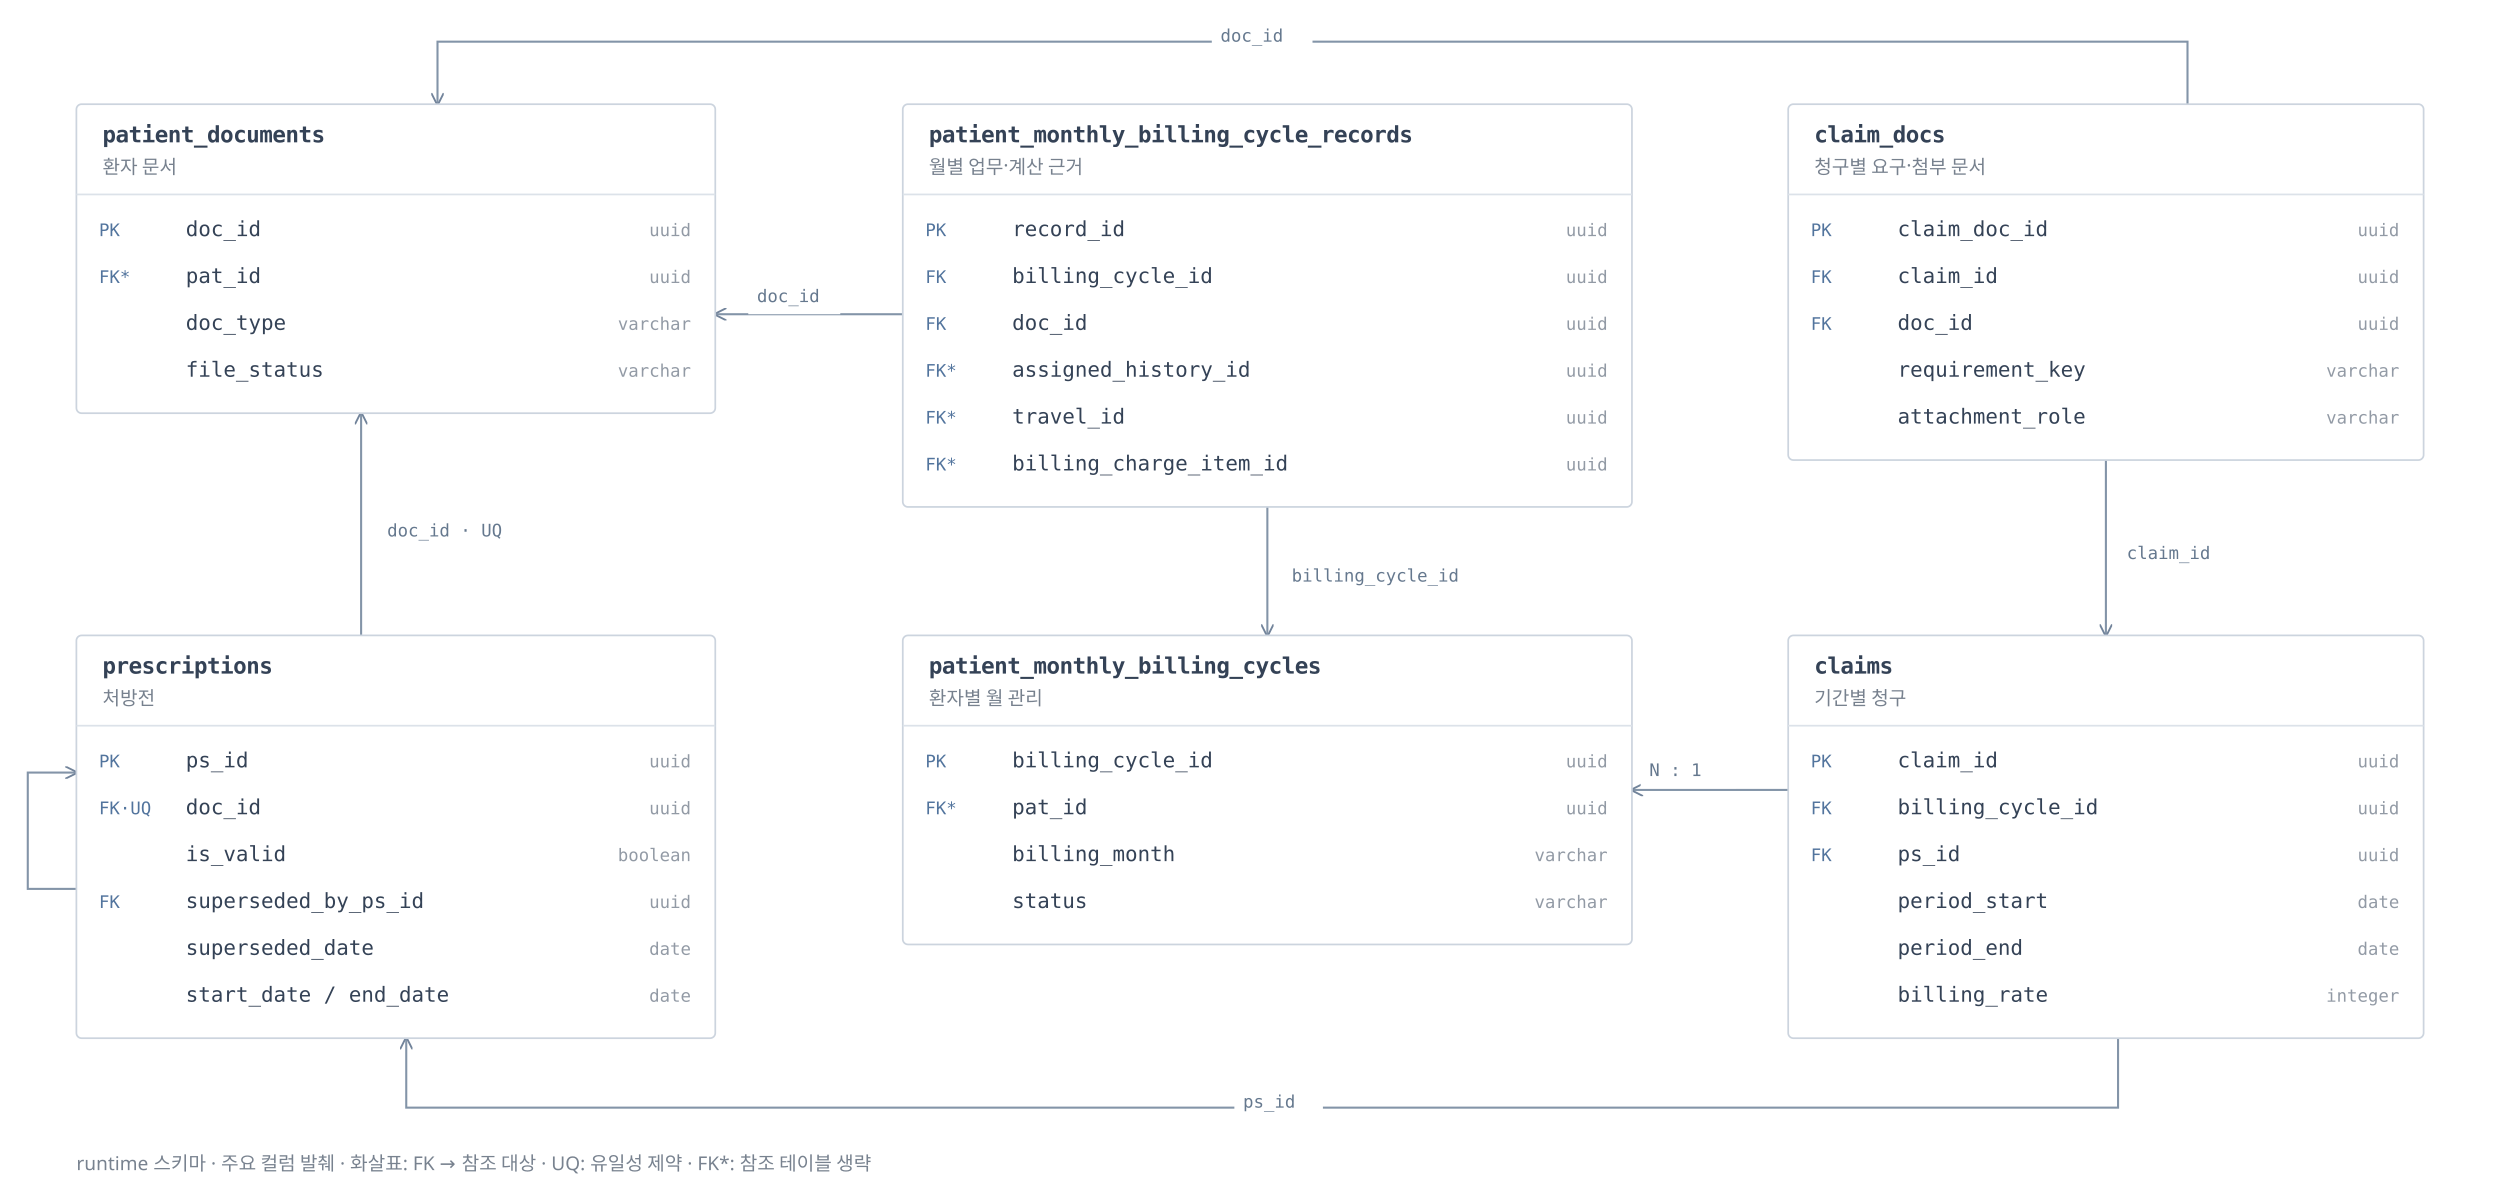
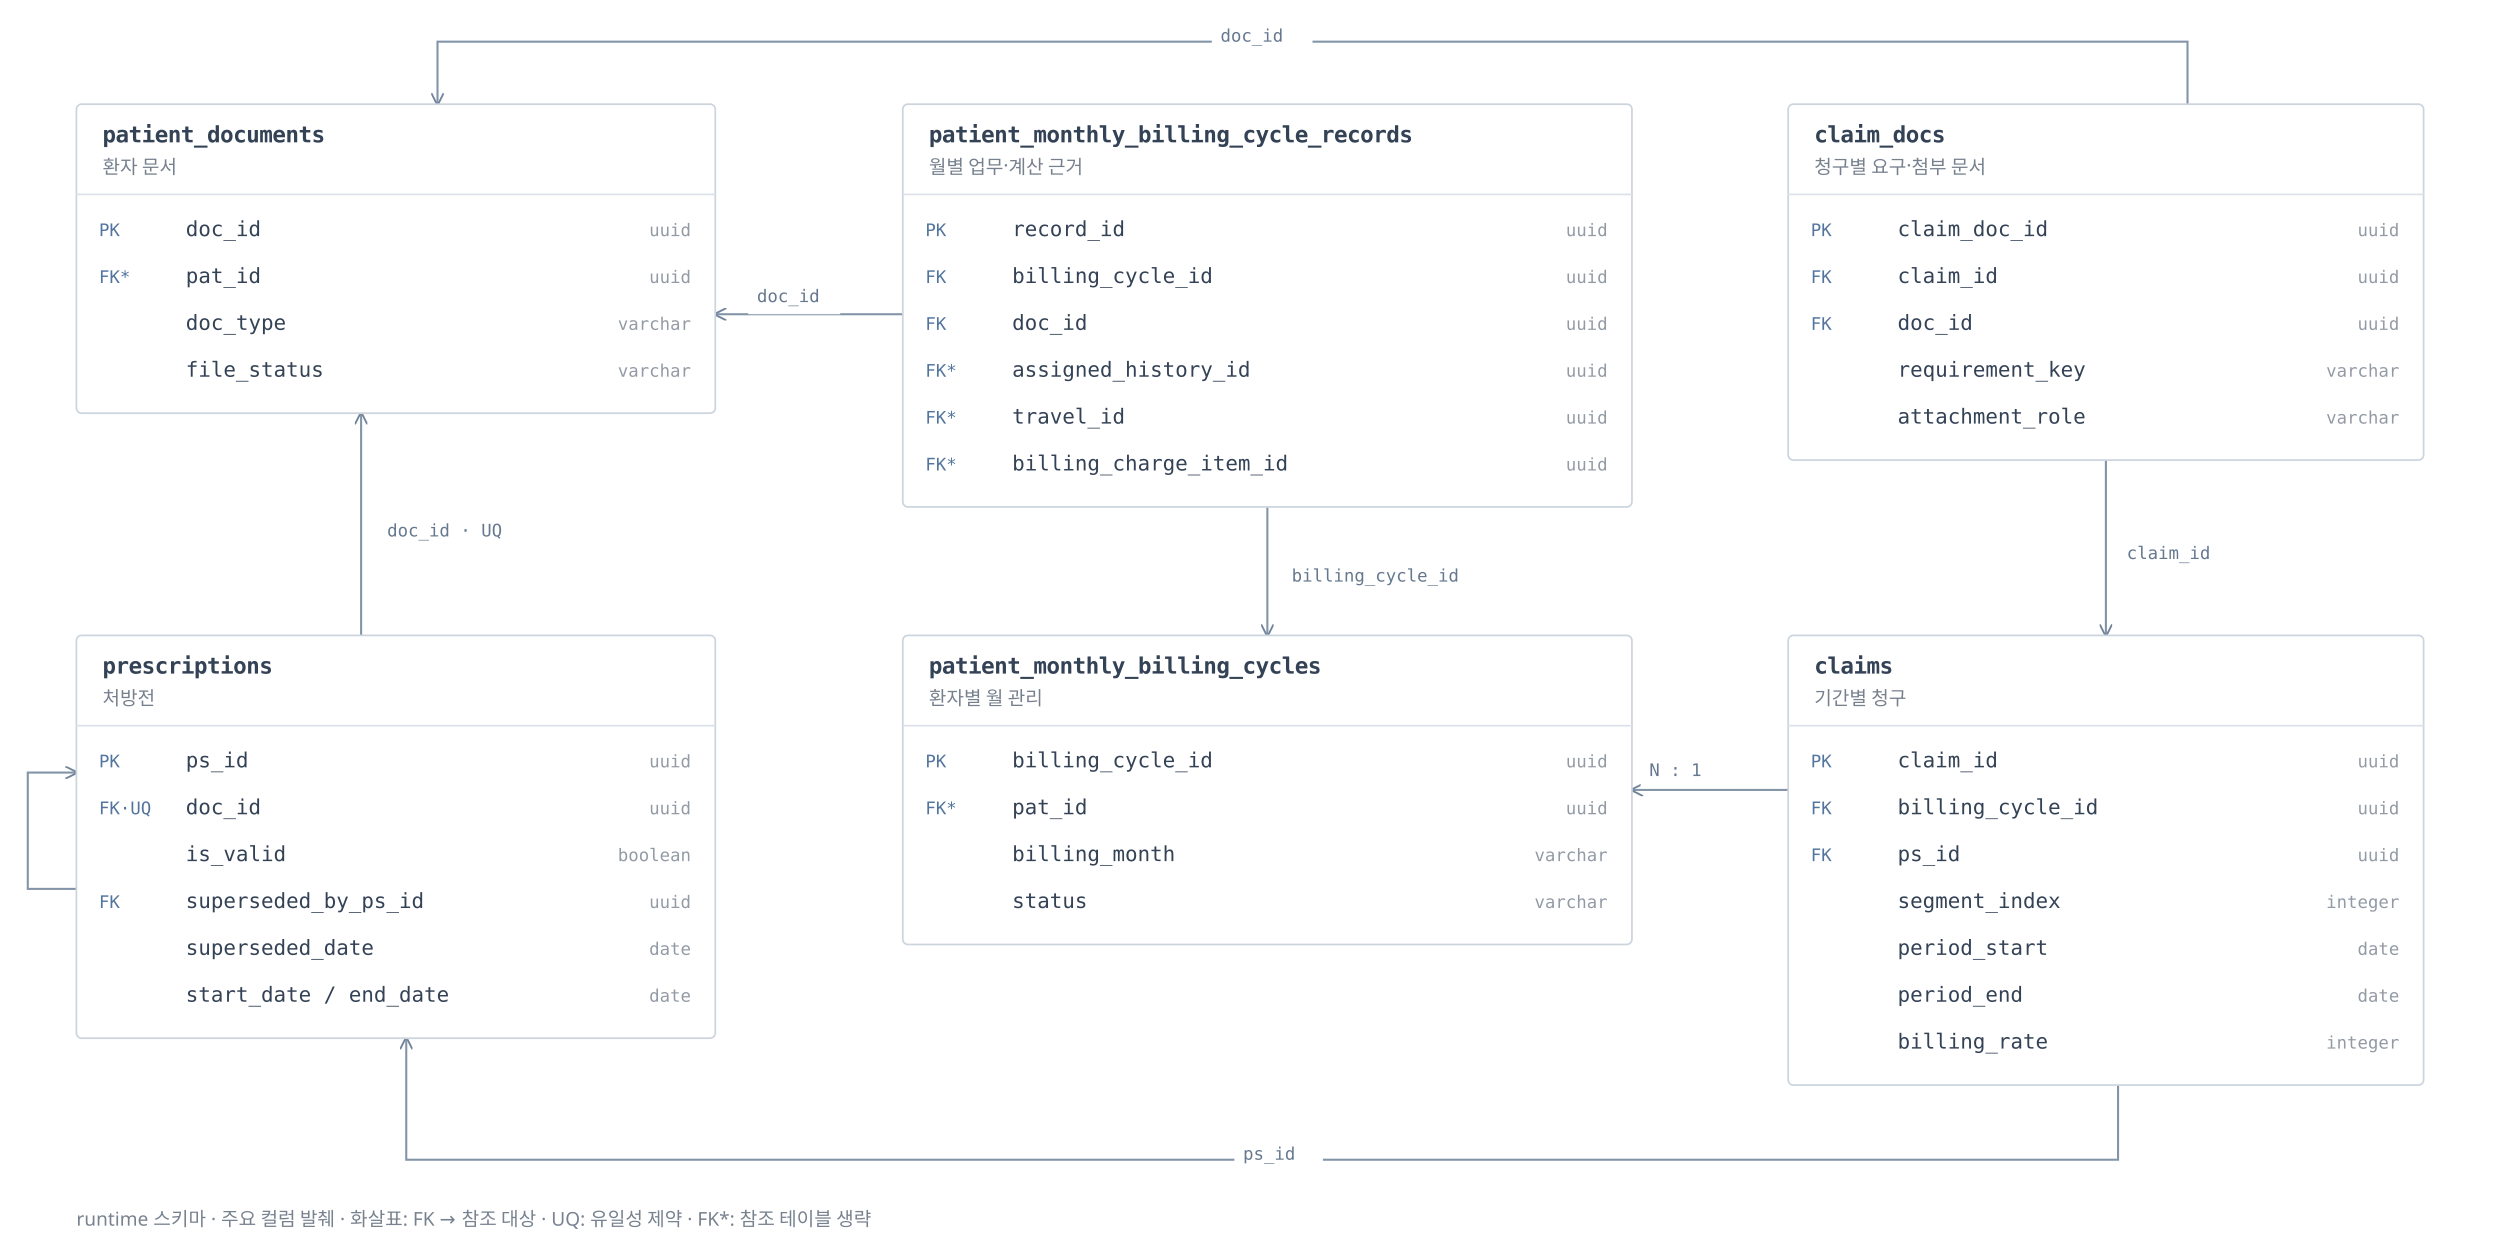
- <svg xmlns="http://www.w3.org/2000/svg" width="1440" height="686" viewBox="0 0 1440 686" role="img" aria-labelledby="title desc">
+ <svg xmlns="http://www.w3.org/2000/svg" width="1440" height="720" viewBox="0 0 1440 720" role="img" aria-labelledby="title desc">
  <defs>
    <marker id="fk-arrow" viewBox="0 0 10 10" refX="9" refY="5" markerWidth="6" markerHeight="6" orient="auto-start-reverse">
      <path d="M0 0 L10 5 L0 10" fill="none" stroke="#71839a" stroke-width="1.5" />
    </marker>
  </defs>
  <style>text{font-family:ui-monospace,SFMono-Regular,Consolas,monospace;fill:#344256}.table-name{font-size:13px;font-weight:600;letter-spacing:-.3px}.table-note{font-family:Pretendard,'Noto Sans KR',sans-serif;font-size:11px;fill:#77818e}.column{font-size:12px}.key{font-size:10px;fill:#52749d}.type{font-size:10px;fill:#929aa5}.edge-label{font-size:10px;fill:#65788e}.legend{font-family:Pretendard,'Noto Sans KR',sans-serif;font-size:11px;fill:#78828f}.edge{fill:none;stroke:#8394a8;stroke-width:1.2;marker-end:url(#fk-arrow)}</style>
  <rect width="100%" height="100%" fill="white" />
  <path class="edge" d="M520 181 H412" />
  <path class="edge" d="M730 292 V366" />
  <path class="edge" d="M208 366 V238" />
  <path class="edge" d="M1030 455 H940" />
  <path class="edge" d="M1213 265 V366" />
  <path class="edge" d="M1260 60 V24 H252 V60" />
-   <path class="edge" d="M1220 598 V638 H234 V598" />
+   <path class="edge" d="M1220 625 V668 H234 V598" />
  <path class="edge" d="M44 512 H16 V445 H44" />
  <rect x="431" y="161" width="53" height="20" fill="white" />
  <text x="436" y="174" class="edge-label">doc_id</text>
  <rect x="739" y="322" width="111" height="20" fill="white" />
  <text x="744" y="335" class="edge-label">billing_cycle_id</text>
  <rect x="218" y="296" width="84" height="20" fill="white" />
  <text x="223" y="309" class="edge-label">doc_id · UQ</text>
  <rect x="945" y="434" width="55" height="20" fill="white" />
  <text x="950" y="447" class="edge-label">N : 1</text>
  <rect x="1220" y="309" width="70" height="20" fill="white" />
  <text x="1225" y="322" class="edge-label">claim_id</text>
  <rect x="698" y="11" width="58" height="20" fill="white" />
  <text x="703" y="24" class="edge-label">doc_id</text>
-   <rect x="711" y="625" width="51" height="20" fill="white" />
-   <text x="716" y="638" class="edge-label">ps_id</text>
+   <rect x="711" y="655" width="51" height="20" fill="white" />
+   <text x="716" y="668" class="edge-label">ps_id</text>
  <rect x="44" y="60" width="368" height="178" rx="3" fill="white" stroke="#ccd4de" />
  <path d="M44 112 H412" stroke="#dce2e9" />
  <text x="59" y="82" class="table-name">patient_documents</text>
  <text x="59" y="100" class="table-note">환자 문서</text>
  <text x="57" y="136" class="key">PK</text>
  <text x="107" y="136" class="column">doc_id</text>
  <text x="398" y="136" class="type" text-anchor="end">uuid</text>
  <text x="57" y="163" class="key">FK*</text>
  <text x="107" y="163" class="column">pat_id</text>
  <text x="398" y="163" class="type" text-anchor="end">uuid</text>
  <text x="57" y="190" class="key" />
  <text x="107" y="190" class="column">doc_type</text>
  <text x="398" y="190" class="type" text-anchor="end">varchar</text>
  <text x="57" y="217" class="key" />
  <text x="107" y="217" class="column">file_status</text>
  <text x="398" y="217" class="type" text-anchor="end">varchar</text>
  <rect x="44" y="366" width="368" height="232" rx="3" fill="white" stroke="#ccd4de" />
  <path d="M44 418 H412" stroke="#dce2e9" />
  <text x="59" y="388" class="table-name">prescriptions</text>
  <text x="59" y="406" class="table-note">처방전</text>
  <text x="57" y="442" class="key">PK</text>
  <text x="107" y="442" class="column">ps_id</text>
  <text x="398" y="442" class="type" text-anchor="end">uuid</text>
  <text x="57" y="469" class="key">FK·UQ</text>
  <text x="107" y="469" class="column">doc_id</text>
  <text x="398" y="469" class="type" text-anchor="end">uuid</text>
  <text x="57" y="496" class="key" />
  <text x="107" y="496" class="column">is_valid</text>
  <text x="398" y="496" class="type" text-anchor="end">boolean</text>
  <text x="57" y="523" class="key">FK</text>
  <text x="107" y="523" class="column">superseded_by_ps_id</text>
  <text x="398" y="523" class="type" text-anchor="end">uuid</text>
  <text x="57" y="550" class="key" />
  <text x="107" y="550" class="column">superseded_date</text>
  <text x="398" y="550" class="type" text-anchor="end">date</text>
  <text x="57" y="577" class="key" />
  <text x="107" y="577" class="column">start_date / end_date</text>
  <text x="398" y="577" class="type" text-anchor="end">date</text>
  <rect x="520" y="60" width="420" height="232" rx="3" fill="white" stroke="#ccd4de" />
  <path d="M520 112 H940" stroke="#dce2e9" />
  <text x="535" y="82" class="table-name">patient_monthly_billing_cycle_records</text>
  <text x="535" y="100" class="table-note">월별 업무·계산 근거</text>
  <text x="533" y="136" class="key">PK</text>
  <text x="583" y="136" class="column">record_id</text>
  <text x="926" y="136" class="type" text-anchor="end">uuid</text>
  <text x="533" y="163" class="key">FK</text>
  <text x="583" y="163" class="column">billing_cycle_id</text>
  <text x="926" y="163" class="type" text-anchor="end">uuid</text>
  <text x="533" y="190" class="key">FK</text>
  <text x="583" y="190" class="column">doc_id</text>
  <text x="926" y="190" class="type" text-anchor="end">uuid</text>
  <text x="533" y="217" class="key">FK*</text>
  <text x="583" y="217" class="column">assigned_history_id</text>
  <text x="926" y="217" class="type" text-anchor="end">uuid</text>
  <text x="533" y="244" class="key">FK*</text>
  <text x="583" y="244" class="column">travel_id</text>
  <text x="926" y="244" class="type" text-anchor="end">uuid</text>
  <text x="533" y="271" class="key">FK*</text>
  <text x="583" y="271" class="column">billing_charge_item_id</text>
  <text x="926" y="271" class="type" text-anchor="end">uuid</text>
  <rect x="520" y="366" width="420" height="178" rx="3" fill="white" stroke="#ccd4de" />
  <path d="M520 418 H940" stroke="#dce2e9" />
  <text x="535" y="388" class="table-name">patient_monthly_billing_cycles</text>
  <text x="535" y="406" class="table-note">환자별 월 관리</text>
  <text x="533" y="442" class="key">PK</text>
  <text x="583" y="442" class="column">billing_cycle_id</text>
  <text x="926" y="442" class="type" text-anchor="end">uuid</text>
  <text x="533" y="469" class="key">FK*</text>
  <text x="583" y="469" class="column">pat_id</text>
  <text x="926" y="469" class="type" text-anchor="end">uuid</text>
  <text x="533" y="496" class="key" />
  <text x="583" y="496" class="column">billing_month</text>
  <text x="926" y="496" class="type" text-anchor="end">varchar</text>
  <text x="533" y="523" class="key" />
  <text x="583" y="523" class="column">status</text>
  <text x="926" y="523" class="type" text-anchor="end">varchar</text>
  <rect x="1030" y="60" width="366" height="205" rx="3" fill="white" stroke="#ccd4de" />
  <path d="M1030 112 H1396" stroke="#dce2e9" />
  <text x="1045" y="82" class="table-name">claim_docs</text>
  <text x="1045" y="100" class="table-note">청구별 요구·첨부 문서</text>
  <text x="1043" y="136" class="key">PK</text>
  <text x="1093" y="136" class="column">claim_doc_id</text>
  <text x="1382" y="136" class="type" text-anchor="end">uuid</text>
  <text x="1043" y="163" class="key">FK</text>
  <text x="1093" y="163" class="column">claim_id</text>
  <text x="1382" y="163" class="type" text-anchor="end">uuid</text>
  <text x="1043" y="190" class="key">FK</text>
  <text x="1093" y="190" class="column">doc_id</text>
  <text x="1382" y="190" class="type" text-anchor="end">uuid</text>
  <text x="1043" y="217" class="key" />
  <text x="1093" y="217" class="column">requirement_key</text>
  <text x="1382" y="217" class="type" text-anchor="end">varchar</text>
  <text x="1043" y="244" class="key" />
  <text x="1093" y="244" class="column">attachment_role</text>
  <text x="1382" y="244" class="type" text-anchor="end">varchar</text>
-   <rect x="1030" y="366" width="366" height="232" rx="3" fill="white" stroke="#ccd4de" />
+   <rect x="1030" y="366" width="366" height="259" rx="3" fill="white" stroke="#ccd4de" />
  <path d="M1030 418 H1396" stroke="#dce2e9" />
  <text x="1045" y="388" class="table-name">claims</text>
  <text x="1045" y="406" class="table-note">기간별 청구</text>
  <text x="1043" y="442" class="key">PK</text>
  <text x="1093" y="442" class="column">claim_id</text>
  <text x="1382" y="442" class="type" text-anchor="end">uuid</text>
  <text x="1043" y="469" class="key">FK</text>
  <text x="1093" y="469" class="column">billing_cycle_id</text>
  <text x="1382" y="469" class="type" text-anchor="end">uuid</text>
  <text x="1043" y="496" class="key">FK</text>
  <text x="1093" y="496" class="column">ps_id</text>
  <text x="1382" y="496" class="type" text-anchor="end">uuid</text>
  <text x="1043" y="523" class="key" />
-   <text x="1093" y="523" class="column">period_start</text>
-   <text x="1382" y="523" class="type" text-anchor="end">date</text>
+   <text x="1093" y="523" class="column">segment_index</text>
+   <text x="1382" y="523" class="type" text-anchor="end">integer</text>
  <text x="1043" y="550" class="key" />
-   <text x="1093" y="550" class="column">period_end</text>
+   <text x="1093" y="550" class="column">period_start</text>
  <text x="1382" y="550" class="type" text-anchor="end">date</text>
  <text x="1043" y="577" class="key" />
-   <text x="1093" y="577" class="column">billing_rate</text>
-   <text x="1382" y="577" class="type" text-anchor="end">integer</text>
-   <text x="44" y="674" class="legend">runtime 스키마 · 주요 컬럼 발췌 · 화살표: FK → 참조 대상 · UQ: 유일성 제약 · FK*: 참조 테이블 생략</text>
+   <text x="1093" y="577" class="column">period_end</text>
+   <text x="1382" y="577" class="type" text-anchor="end">date</text>
+   <text x="1043" y="604" class="key" />
+   <text x="1093" y="604" class="column">billing_rate</text>
+   <text x="1382" y="604" class="type" text-anchor="end">integer</text>
+   <text x="44" y="706" class="legend">runtime 스키마 · 주요 컬럼 발췌 · 화살표: FK → 참조 대상 · UQ: 유일성 제약 · FK*: 참조 테이블 생략</text>
</svg>
